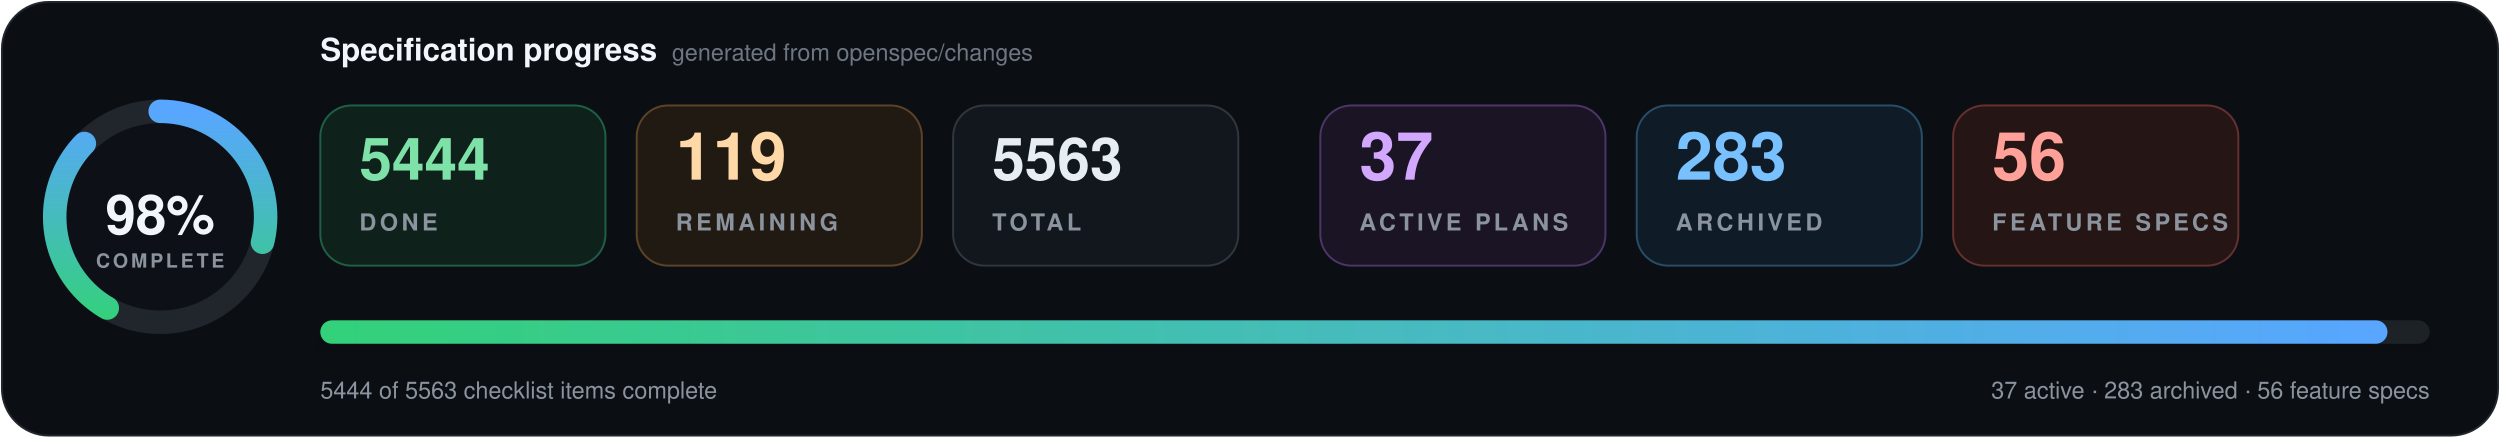
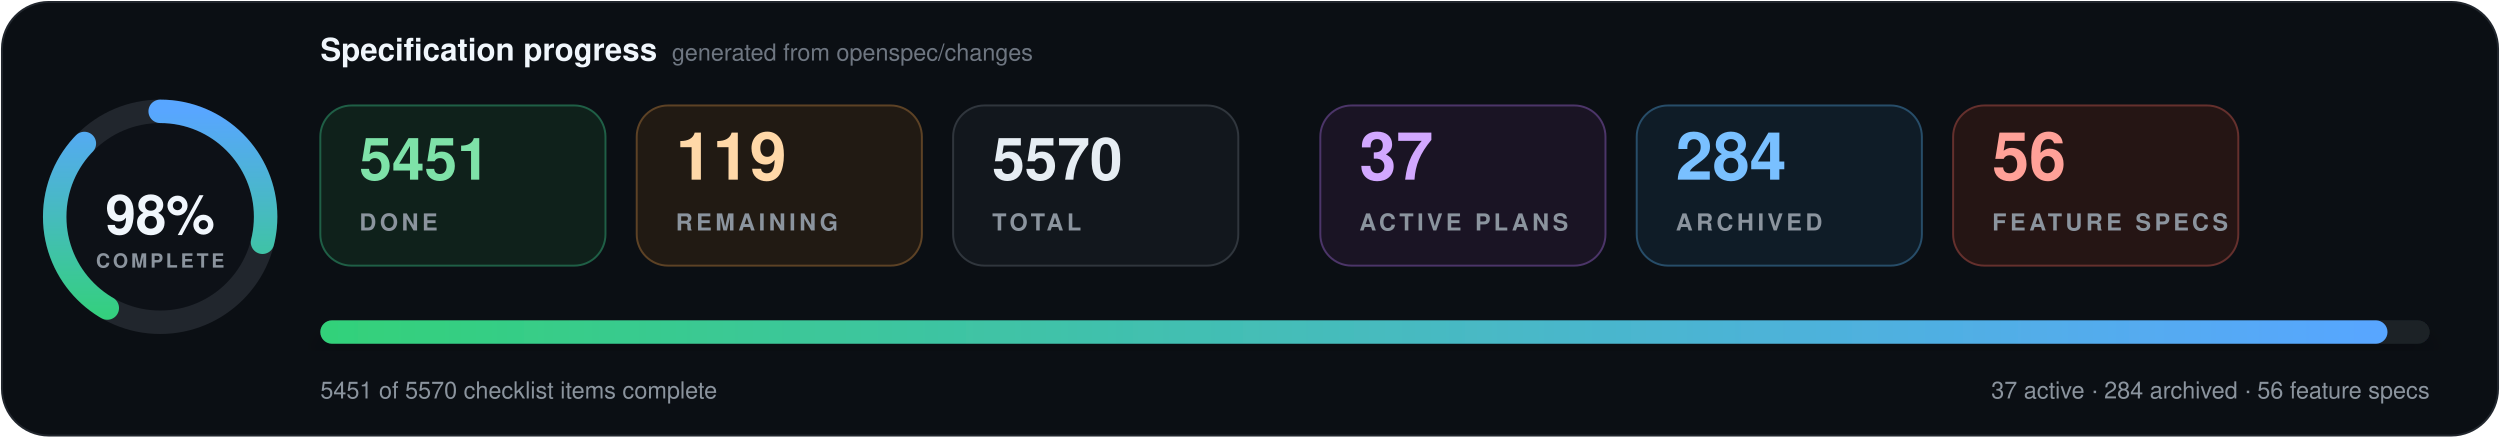
- <svg xmlns="http://www.w3.org/2000/svg" data-cache-version="1794426918" width="1280" height="224" viewBox="0 0 1280 224" role="img" aria-labelledby="title description" font-family="system-ui, -apple-system, BlinkMacSystemFont, 'Segoe UI', Helvetica, Arial, sans-serif" font-variant-numeric="tabular-nums">
+ <svg xmlns="http://www.w3.org/2000/svg" data-cache-version="1794431549" width="1280" height="224" viewBox="0 0 1280 224" role="img" aria-labelledby="title description" font-family="system-ui, -apple-system, BlinkMacSystemFont, 'Segoe UI', Helvetica, Arial, sans-serif" font-variant-numeric="tabular-nums">
  <defs>
    <linearGradient id="progress" x1="0" x2="1">
      <stop offset="0" stop-color="#33d17a" />
      <stop offset="1" stop-color="#58a6ff" />
    </linearGradient>
    <filter id="shadow" x="-10%" y="-20%" width="120%" height="150%">
      <feDropShadow dx="0" dy="7" stdDeviation="9" flood-color="#000" flood-opacity=".28" />
    </filter>
  </defs>
  <rect x="1" y="1" width="1278" height="222" rx="24" fill="#0b0f14" stroke="#21262d" />
  <g transform="translate(82 111)">
    <circle r="54" fill="#0d1117" stroke="#21262d" stroke-width="12" />
    <circle r="54" fill="none" stroke="url(#progress)" stroke-width="12" stroke-linecap="round" pathLength="100" stroke-dasharray="98 100" transform="rotate(-90)" />
    <text y="-1" text-anchor="middle" dominant-baseline="middle" fill="#f0f6fc" font-size="28" font-weight="800">98%</text>
    <text y="26" text-anchor="middle" fill="#8b949e" font-size="10" font-weight="700" letter-spacing="1.5">COMPLETE</text>
  </g>
  <text x="164" y="31" fill="#f0f6fc" font-size="16" font-weight="750">Specification progress</text>
  <text x="344" y="31" fill="#6e7681" font-size="12">generated from openspec/changes</text>
  <g transform="translate(164 54)">
    <rect width="146" height="82" rx="16" fill="#0f211b" stroke="#1f5f46" />
-     <text x="20" y="38" fill="#7ee2a8" font-size="30" font-weight="750">5444</text>
+     <text x="20" y="38" fill="#7ee2a8" font-size="30" font-weight="750">5451</text>
    <text x="20" y="64" fill="#8b949e" font-size="12" font-weight="700" letter-spacing="1.8">DONE</text>
  </g>
  <g transform="translate(326 54)">
    <rect width="146" height="82" rx="16" fill="#211a13" stroke="#5d4225" />
    <text x="20" y="38" fill="#ffd8a8" font-size="34" font-weight="750">119</text>
    <text x="20" y="64" fill="#8b949e" font-size="12" font-weight="700" letter-spacing="1.8">REMAINING</text>
  </g>
  <g transform="translate(488 54)">
    <rect width="146" height="82" rx="16" fill="#12171d" stroke="#30363d" />
-     <text x="20" y="38" fill="#e6edf3" font-size="30" font-weight="750">5563</text>
+     <text x="20" y="38" fill="#e6edf3" font-size="30" font-weight="750">5570</text>
    <text x="20" y="64" fill="#8b949e" font-size="12" font-weight="700" letter-spacing="1.8">TOTAL</text>
  </g>
  <g transform="translate(676 54)">
    <rect width="146" height="82" rx="16" fill="#1a1424" stroke="#4c3569" />
    <text x="20" y="38" fill="#d2a8ff" font-size="34" font-weight="750">37</text>
    <text x="20" y="64" fill="#8b949e" font-size="12" font-weight="700" letter-spacing="1.8">ACTIVE PLANS</text>
  </g>
  <g transform="translate(838 54)">
    <rect width="146" height="82" rx="16" fill="#0f1c27" stroke="#274d69" />
-     <text x="20" y="38" fill="#79c0ff" font-size="34" font-weight="750">283</text>
+     <text x="20" y="38" fill="#79c0ff" font-size="34" font-weight="750">284</text>
    <text x="20" y="64" fill="#8b949e" font-size="12" font-weight="700" letter-spacing="1.8">ARCHIVED</text>
  </g>
  <g transform="translate(1000 54)">
    <rect width="146" height="82" rx="16" fill="#251514" stroke="#65302d" />
    <text x="20" y="38" fill="#ffa198" font-size="34" font-weight="750">56</text>
    <text x="20" y="64" fill="#8b949e" font-size="12" font-weight="700" letter-spacing="1.8">FEATURE SPECS</text>
  </g>
  <g filter="url(#shadow)">
    <rect x="164" y="164" width="1080" height="12" rx="6" fill="#1b2128" />
    <rect x="164" y="164" width="1058.4" height="12" rx="6" fill="url(#progress)" />
  </g>
-   <text x="164" y="204" fill="#8b949e" font-size="12">5444 of 5563 checklist items complete</text>
-   <text x="1244" y="204" text-anchor="end" fill="#8b949e" font-size="12">37 active · 283 archived · 56 feature specs</text>
+   <text x="164" y="204" fill="#8b949e" font-size="12">5451 of 5570 checklist items complete</text>
+   <text x="1244" y="204" text-anchor="end" fill="#8b949e" font-size="12">37 active · 284 archived · 56 feature specs</text>
</svg>
